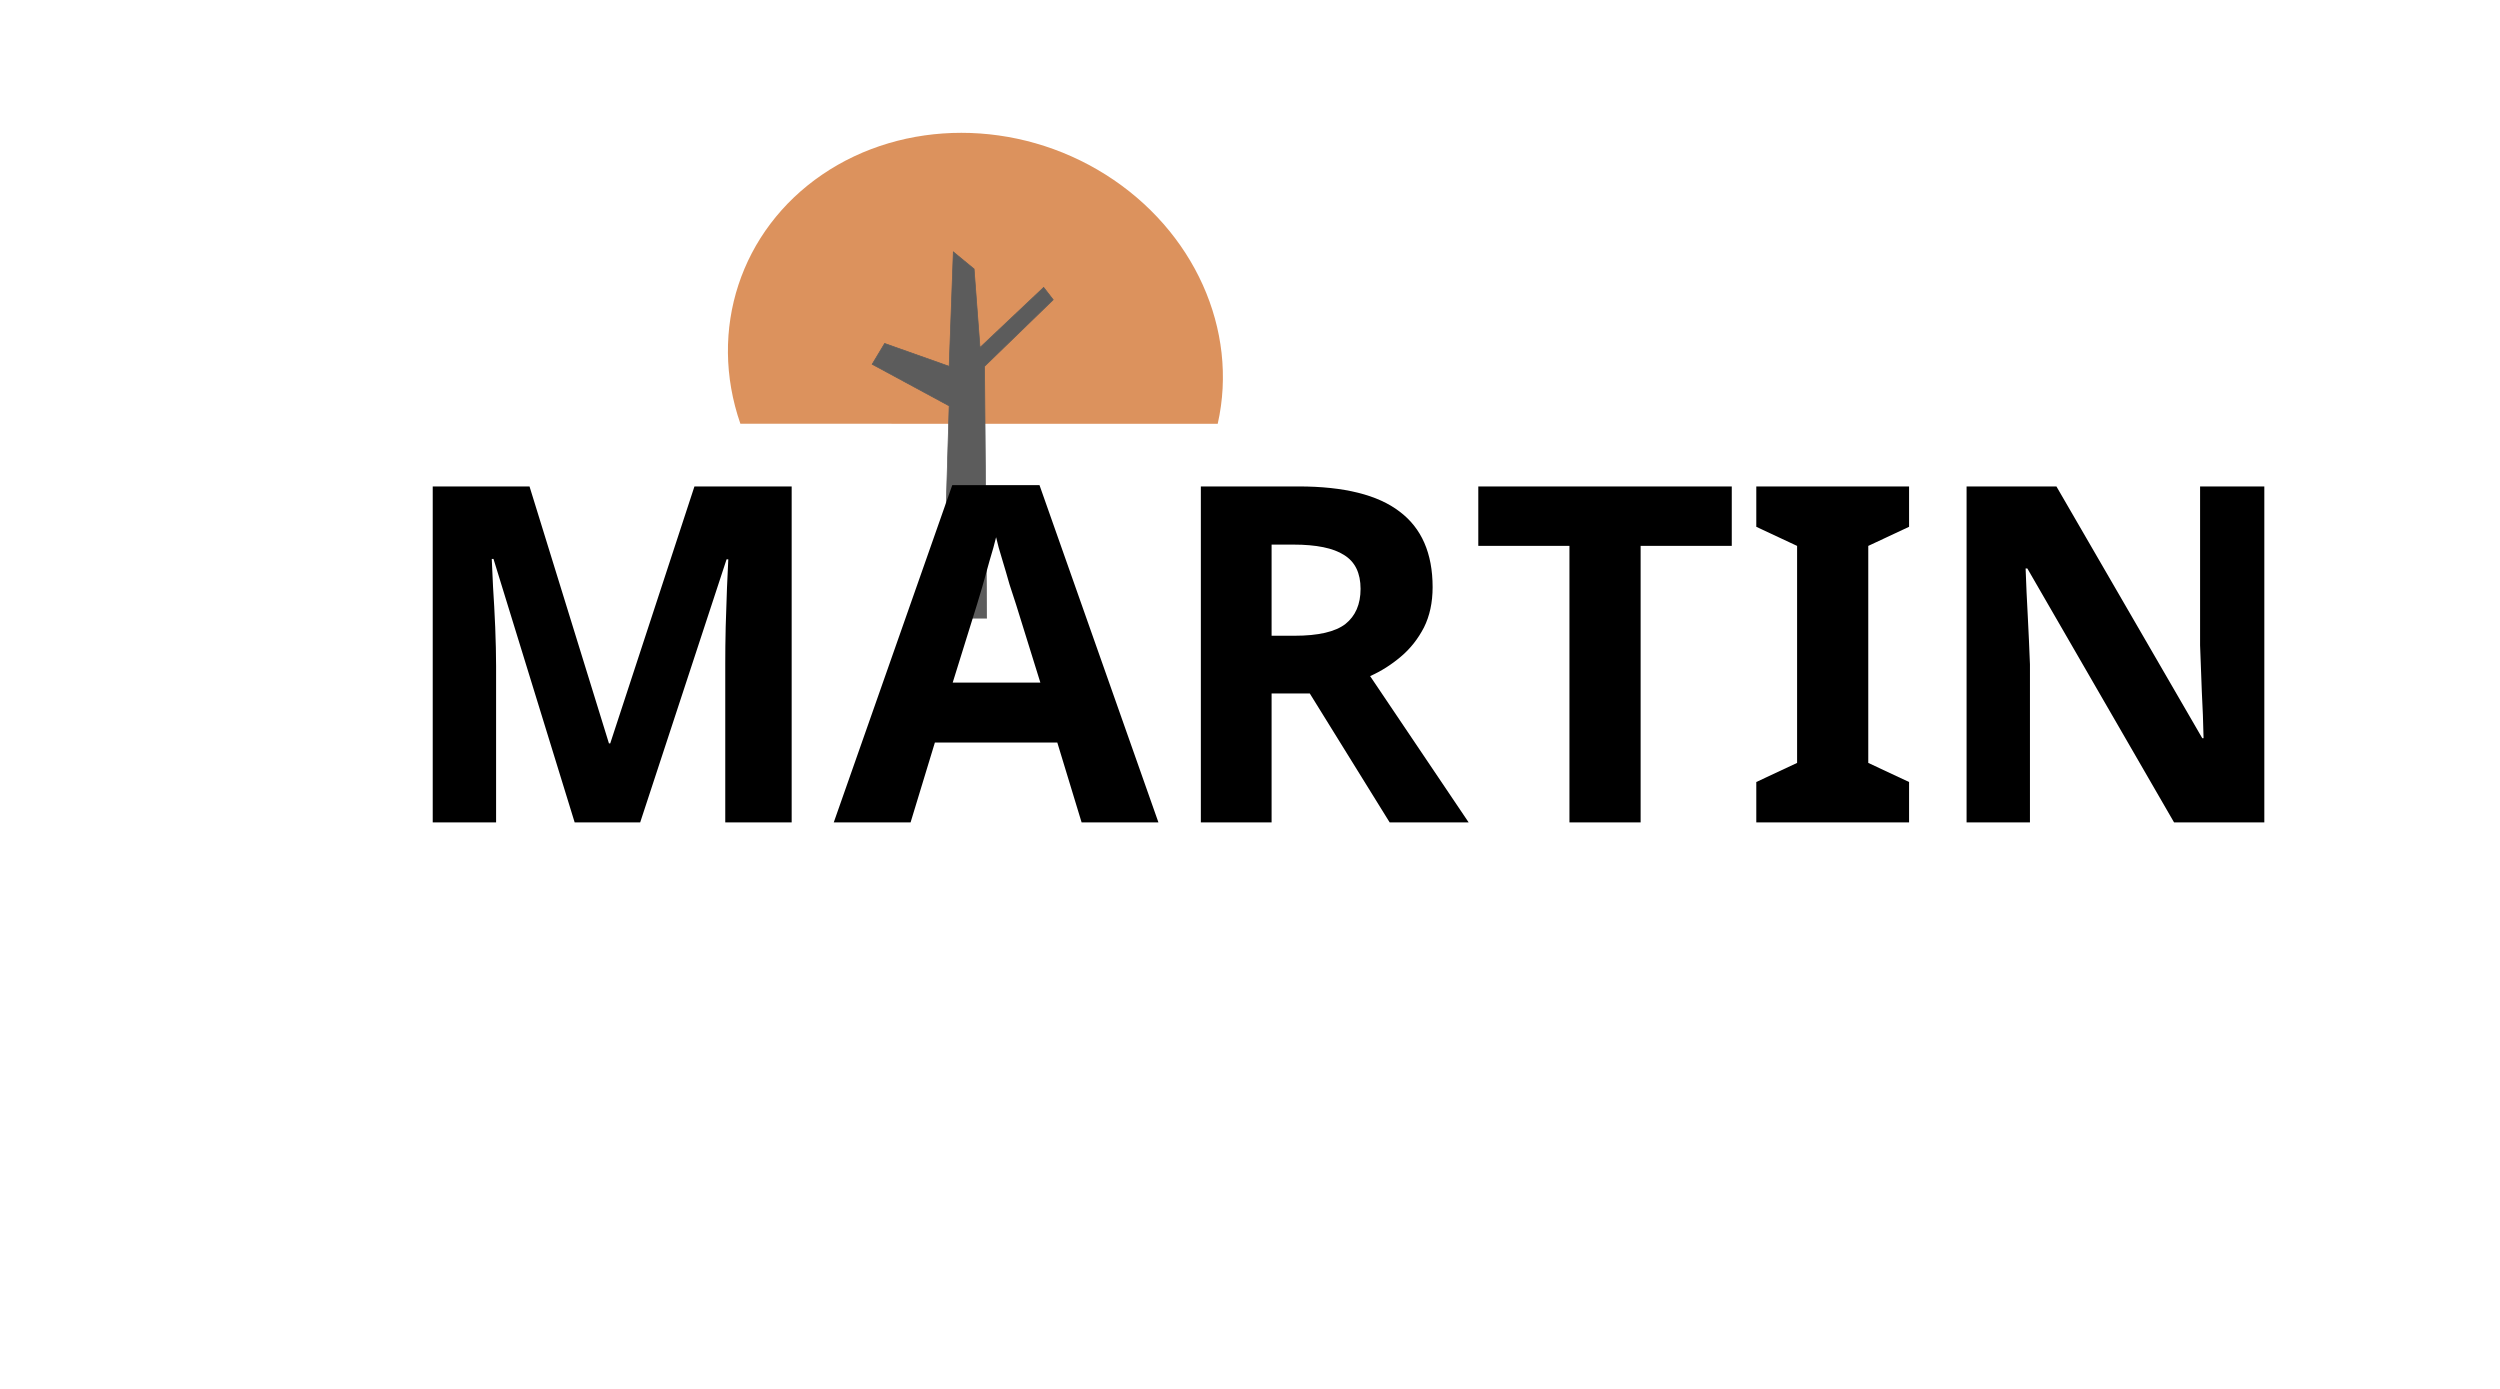
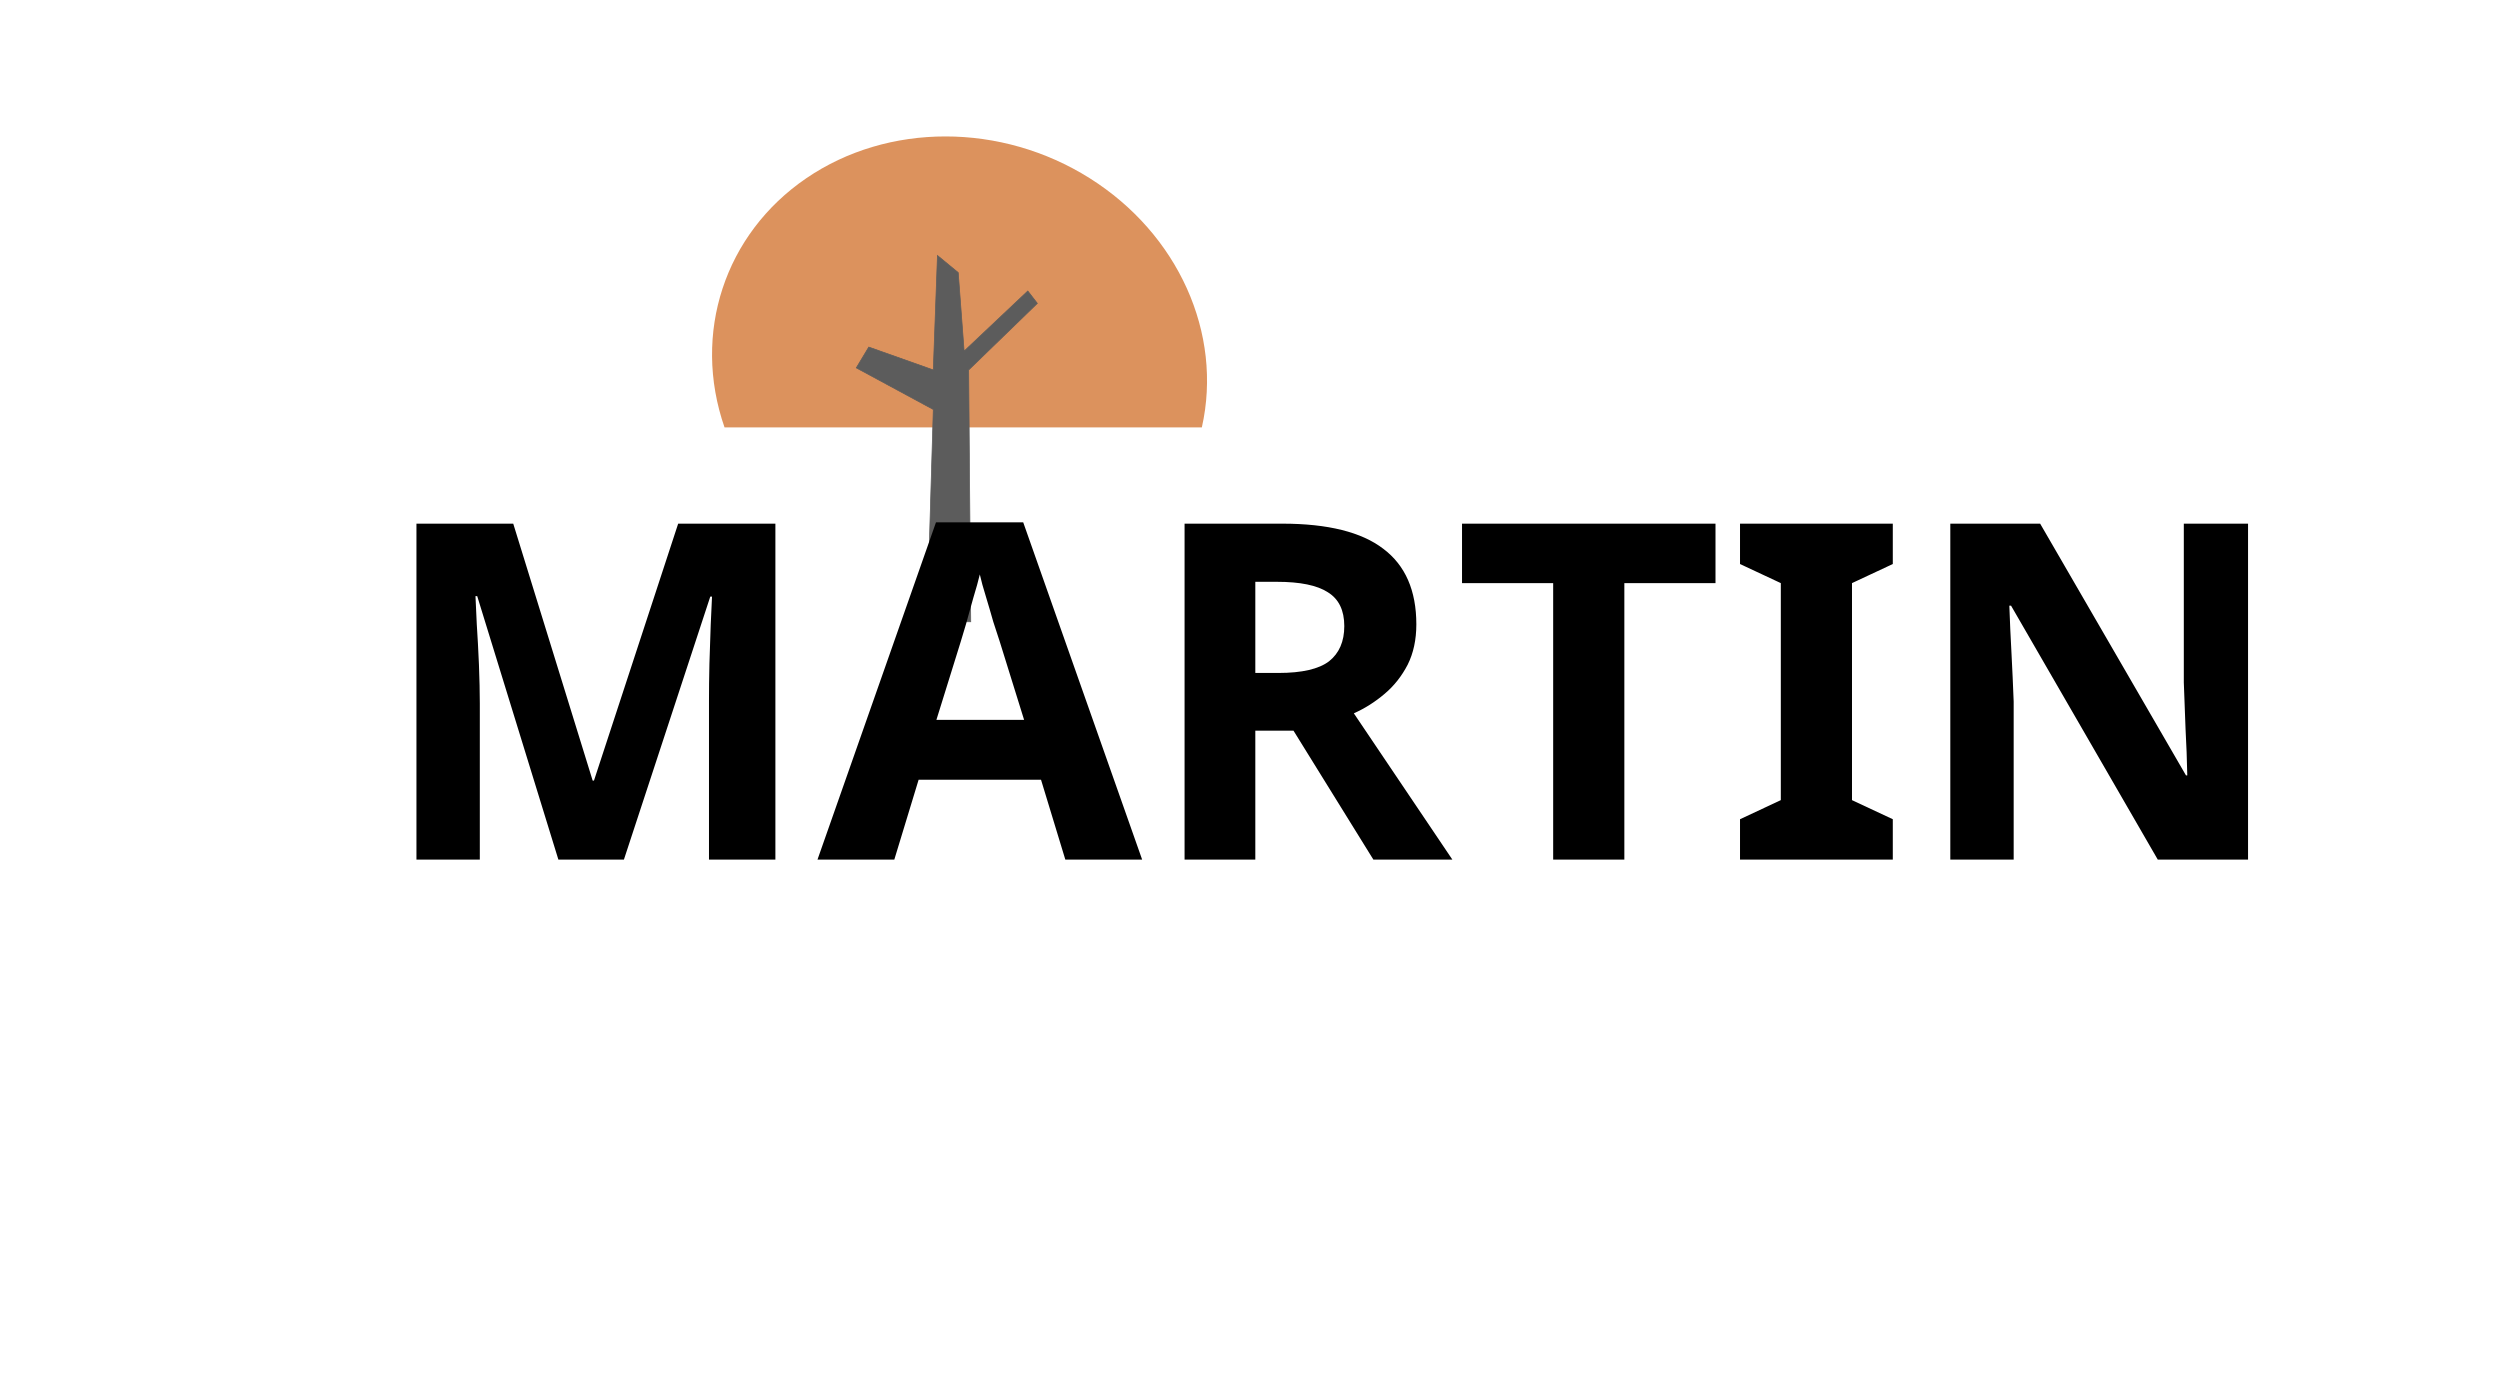
- <svg xmlns="http://www.w3.org/2000/svg" width="90mm" height="50mm" viewBox="0 0 90 50" version="1.1" id="svg4866">
+ <svg xmlns="http://www.w3.org/2000/svg" id="svg4866" version="1.1" viewBox="0 0 90 50" height="50mm" width="90mm">
  <defs id="defs4860" />
-   <g style="opacity:0.639" transform="matrix(0.09910012,0,0,0.09910012,48.02898,-1.486295)" id="g1730-0-9">
-     <path style="opacity:1;fill:#c95501;fill-opacity:1;stroke-width:0.336" id="path1631-63-2" d="M -173.248,215.759 A 90.664,83.138 0 0 1 -164.183,120.75 90.664,83.138 0 0 1 -63.721,96.066 90.664,83.138 0 0 1 -4.066,174.19" transform="matrix(0.9708448,0.2397091,-0.2201293,0.9754707,0,0)" />
-     <path style="fill:#000000;fill-opacity:1;stroke:#000000;stroke-width:0.265px;stroke-linecap:butt;stroke-linejoin:miter;stroke-opacity:1" d="m -138.339,106.5 7.552,6.219 2.142,28.513 23.125,-21.835 3.467,4.49 -24.946,24.19 0.756,91.47 h -15.875 l 2.268,-77.107 -27.97,-15.119 4.536,-7.56 23.435,8.315 z" id="path1661-2-06" />
+   <g id="g1730-0-9" transform="matrix(0.09910012,0,0,0.09910012,47.45766,-1.356267)" style="opacity:0.639">
+     <path transform="matrix(0.9708448,0.2397091,-0.2201293,0.9754707,0,0)" d="M -173.248,215.759 A 90.664,83.138 0 0 1 -164.183,120.75 90.664,83.138 0 0 1 -63.721,96.066 90.664,83.138 0 0 1 -4.066,174.19" id="path1631-63-2" style="opacity:1;fill:#c95501;fill-opacity:1;stroke-width:0.336" />
+     <path id="path1661-2-06" d="m -138.339,106.5 7.552,6.219 2.142,28.513 23.125,-21.835 3.467,4.49 -24.946,24.19 0.756,91.47 h -15.875 l 2.268,-77.107 -27.97,-15.119 4.536,-7.56 23.435,8.315 z" style="fill:#000000;fill-opacity:1;stroke:#000000;stroke-width:0.265px;stroke-linecap:butt;stroke-linejoin:miter;stroke-opacity:1" />
  </g>
  <g id="layer1">
-     <text xml:space="preserve" style="font-style:normal;font-variant:normal;font-weight:bold;font-stretch:normal;font-size:6.161px;line-height:1.25;font-family:sans-serif;-inkscape-font-specification:'sans-serif Bold';letter-spacing:0px;word-spacing:0px;fill:#000000;fill-opacity:1;stroke:none;stroke-width:0.154" x="-33.475" y="27.776" id="text8026-6-3-6">
-       <tspan id="tspan8024-6-5-7" x="-33.475" y="27.776" style="font-style:normal;font-variant:normal;font-weight:normal;font-stretch:normal;font-size:14.787px;font-family:'Jaapokki subtract';-inkscape-font-specification:'Jaapokki subtract';stroke-width:0.154" />
+     <text id="text8026-6-3-6" y="27.776" x="-33.475" style="font-style:normal;font-variant:normal;font-weight:bold;font-stretch:normal;font-size:6.161px;line-height:1.25;font-family:sans-serif;-inkscape-font-specification:'sans-serif Bold';letter-spacing:0px;word-spacing:0px;fill:#000000;fill-opacity:1;stroke:none;stroke-width:0.154" xml:space="preserve">
+       <tspan style="font-style:normal;font-variant:normal;font-weight:normal;font-stretch:normal;font-size:14.787px;font-family:'Jaapokki subtract';-inkscape-font-specification:'Jaapokki subtract';stroke-width:0.154" y="27.776" x="-33.475" id="tspan8024-6-5-7" />
    </text>
-     <text id="text8026-6-3-7-5" y="29.605" x="14.045" style="font-style:normal;font-variant:normal;font-weight:bold;font-stretch:normal;font-size:16.933px;line-height:1.25;font-family:'Jaapokki subtract';-inkscape-font-specification:'Jaapokki subtract, Bold';font-variant-ligatures:normal;font-variant-caps:normal;font-variant-numeric:normal;font-variant-east-asian:normal;letter-spacing:0px;word-spacing:0px;fill:#000000;fill-opacity:1;stroke:none;stroke-width:0.265" xml:space="preserve">
-       <tspan style="font-style:normal;font-variant:normal;font-weight:bold;font-stretch:normal;font-size:16.933px;font-family:'Jaapokki subtract';-inkscape-font-specification:'Jaapokki subtract, Bold';font-variant-ligatures:normal;font-variant-caps:normal;font-variant-numeric:normal;font-variant-east-asian:normal;stroke-width:0.265" y="29.605" x="14.045" id="tspan8024-6-5-5-6">MARTIN</tspan>
+     <text xml:space="preserve" style="font-style:normal;font-variant:normal;font-weight:bold;font-stretch:normal;font-size:16.933px;line-height:1.25;font-family:'Jaapokki subtract';-inkscape-font-specification:'Jaapokki subtract, Bold';font-variant-ligatures:normal;font-variant-caps:normal;font-variant-numeric:normal;font-variant-east-asian:normal;letter-spacing:0px;word-spacing:0px;fill:#000000;fill-opacity:1;stroke:none;stroke-width:0.265" x="13.462" y="30.944" id="text8026-6-3-7-5">
+       <tspan id="tspan8024-6-5-5-6" x="13.462" y="30.944" style="font-style:normal;font-variant:normal;font-weight:bold;font-stretch:normal;font-size:16.933px;font-family:'Jaapokki subtract';-inkscape-font-specification:'Jaapokki subtract, Bold';font-variant-ligatures:normal;font-variant-caps:normal;font-variant-numeric:normal;font-variant-east-asian:normal;stroke-width:0.265">MARTIN</tspan>
    </text>
  </g>
</svg>
